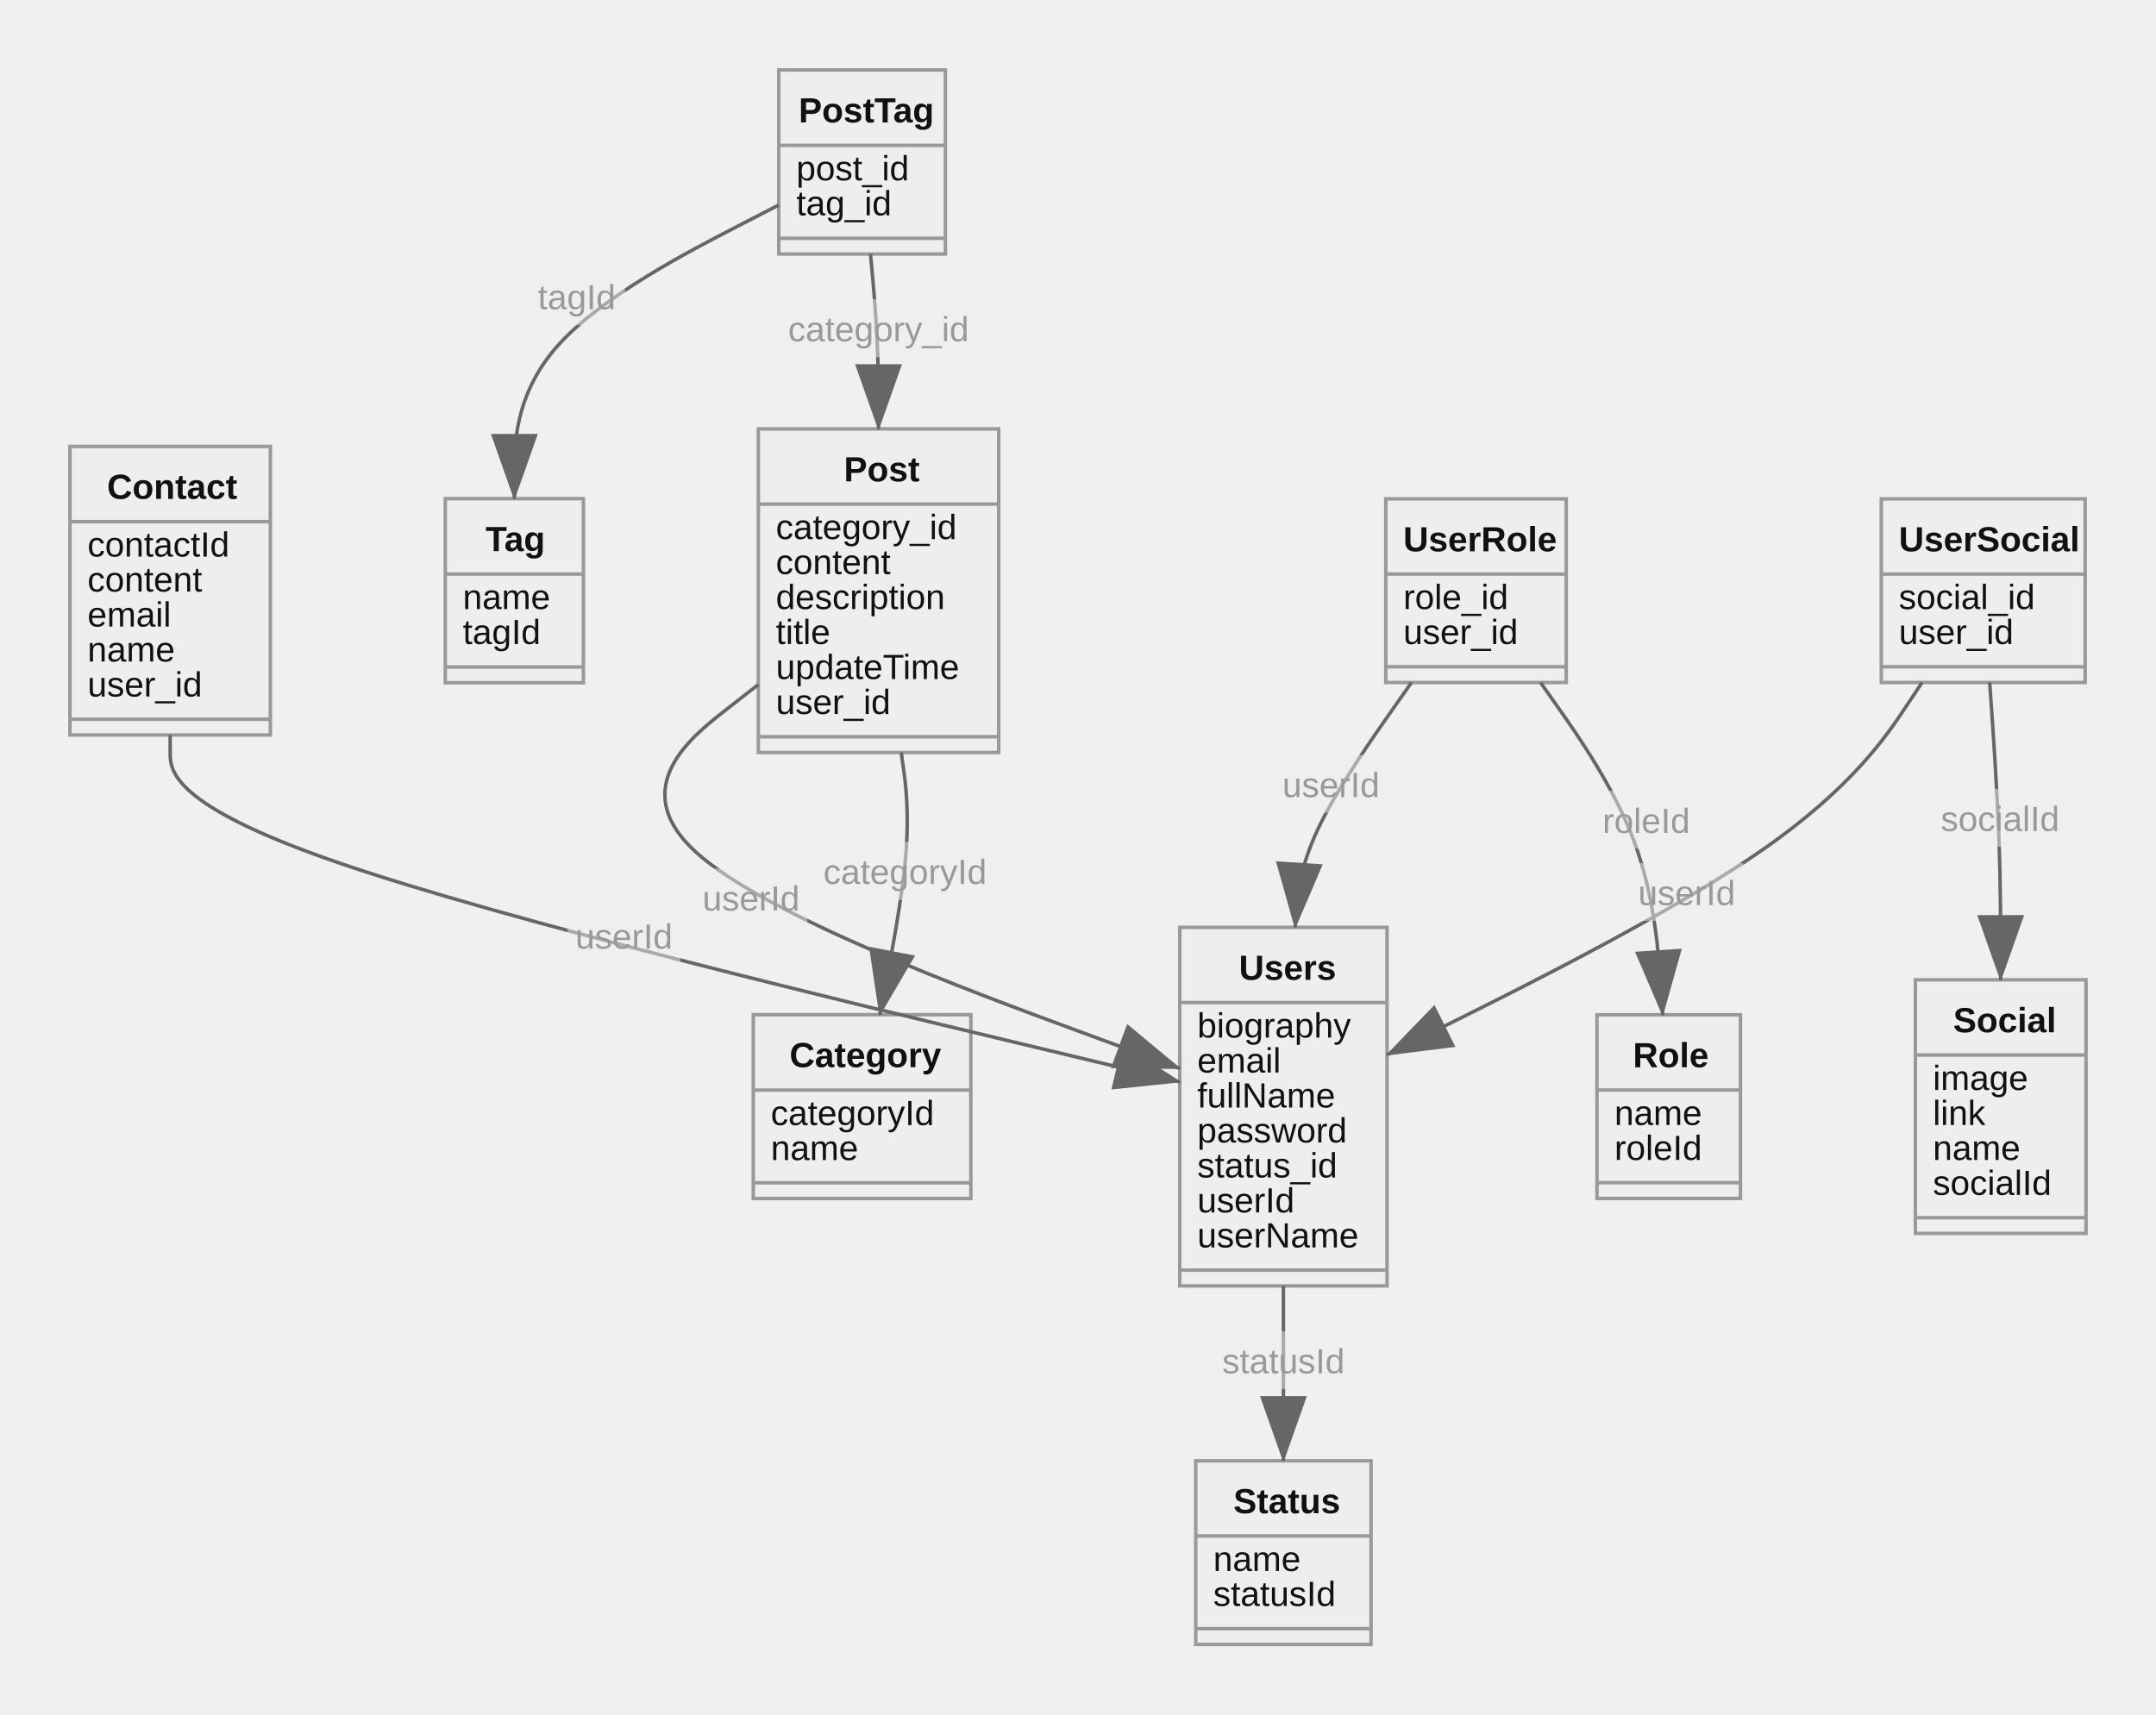
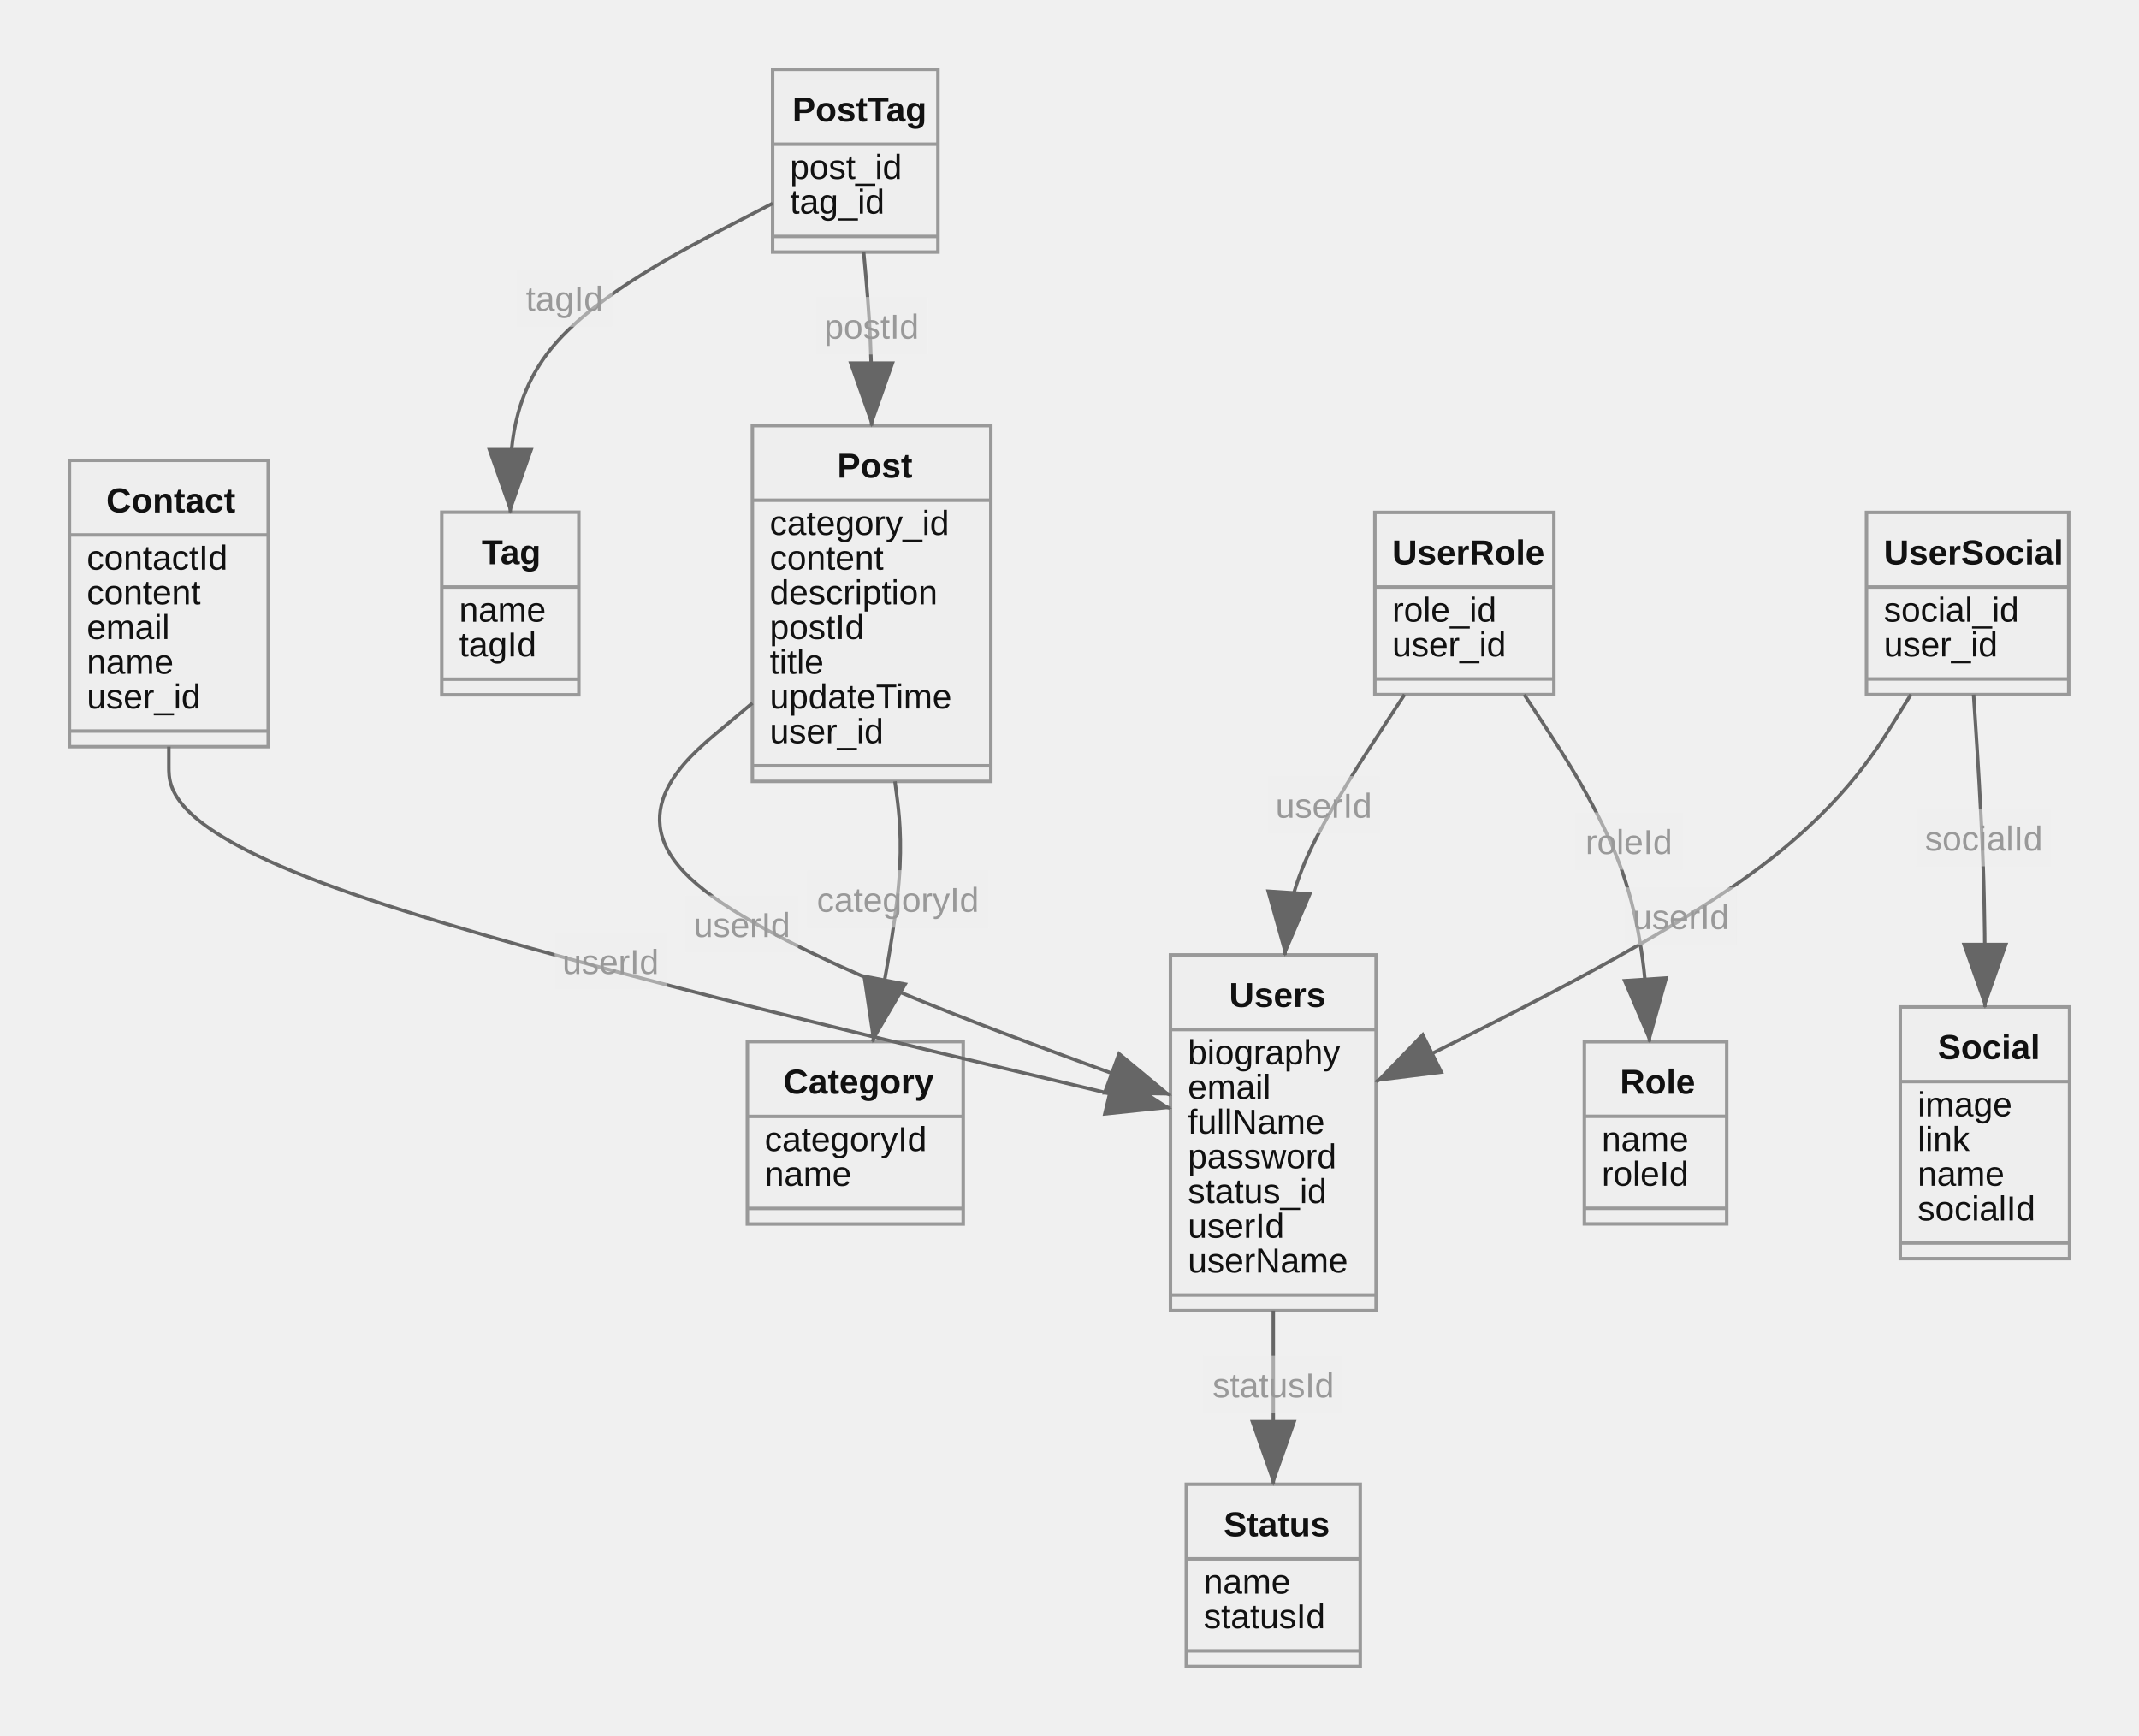
- <svg xmlns="http://www.w3.org/2000/svg" id="mermaidSvgChart" width="100%" height="490.125" style="max-width: 616.27px;" viewBox="-20 -20 616.27 490.125">
+ <svg xmlns="http://www.w3.org/2000/svg" id="mermaidSvgChart" width="100%" height="500.125" style="max-width: 616.27px;" viewBox="-20 -20 616.27 500.125">
  <style>#mermaidSvgChart{font-family:"trebuchet ms",verdana,arial,sans-serif;font-size:16px;fill:#000000;}#mermaidSvgChart .error-icon{fill:#552222;}#mermaidSvgChart .error-text{fill:#552222;stroke:#552222;}#mermaidSvgChart .edge-thickness-normal{stroke-width:2px;}#mermaidSvgChart .edge-thickness-thick{stroke-width:3.5px;}#mermaidSvgChart .edge-pattern-solid{stroke-dasharray:0;}#mermaidSvgChart .edge-pattern-dashed{stroke-dasharray:3;}#mermaidSvgChart .edge-pattern-dotted{stroke-dasharray:2;}#mermaidSvgChart .marker{fill:#666;stroke:#666;}#mermaidSvgChart .marker.cross{stroke:#666;}#mermaidSvgChart svg{font-family:"trebuchet ms",verdana,arial,sans-serif;font-size:16px;}#mermaidSvgChart g.classGroup text{fill:#999;fill:#111111;stroke:none;font-family:"trebuchet ms",verdana,arial,sans-serif;font-size:10px;}#mermaidSvgChart g.classGroup text .title{font-weight:bolder;}#mermaidSvgChart .classTitle{font-weight:bolder;}#mermaidSvgChart .node rect,#mermaidSvgChart .node circle,#mermaidSvgChart .node ellipse,#mermaidSvgChart .node polygon,#mermaidSvgChart .node path{fill:#eee;stroke:#999;stroke-width:1px;}#mermaidSvgChart .divider{stroke:#999;stroke:1;}#mermaidSvgChart g.clickable{cursor:pointer;}#mermaidSvgChart g.classGroup rect{fill:#eee;stroke:#999;}#mermaidSvgChart g.classGroup line{stroke:#999;stroke-width:1;}#mermaidSvgChart .classLabel .box{stroke:none;stroke-width:0;fill:#eee;opacity:0.5;}#mermaidSvgChart .classLabel .label{fill:#999;font-size:10px;}#mermaidSvgChart .relation{stroke:#666;stroke-width:1;fill:none;}#mermaidSvgChart .dashed-line{stroke-dasharray:3;}#mermaidSvgChart #compositionStart,#mermaidSvgChart .composition{fill:#666 !important;stroke:#666 !important;stroke-width:1;}#mermaidSvgChart #compositionEnd,#mermaidSvgChart .composition{fill:#666 !important;stroke:#666 !important;stroke-width:1;}#mermaidSvgChart #dependencyStart,#mermaidSvgChart .dependency{fill:#666 !important;stroke:#666 !important;stroke-width:1;}#mermaidSvgChart #dependencyStart,#mermaidSvgChart .dependency{fill:#666 !important;stroke:#666 !important;stroke-width:1;}#mermaidSvgChart #extensionStart,#mermaidSvgChart .extension{fill:#666 !important;stroke:#666 !important;stroke-width:1;}#mermaidSvgChart #extensionEnd,#mermaidSvgChart .extension{fill:#666 !important;stroke:#666 !important;stroke-width:1;}#mermaidSvgChart #aggregationStart,#mermaidSvgChart .aggregation{fill:#eee !important;stroke:#666 !important;stroke-width:1;}#mermaidSvgChart #aggregationEnd,#mermaidSvgChart .aggregation{fill:#eee !important;stroke:#666 !important;stroke-width:1;}#mermaidSvgChart .edgeTerminals{font-size:11px;}#mermaidSvgChart:root{--mermaid-font-family:"trebuchet ms",verdana,arial,sans-serif;}#mermaidSvgChart class{fill:apa;}</style>
  <g />
  <defs>
    <marker id="extensionStart" class="extension" refX="0" refY="7" markerWidth="190" markerHeight="240" orient="auto">
      <path d="M 1,7 L18,13 V 1 Z" />
    </marker>
  </defs>
  <defs>
    <marker id="extensionEnd" refX="19" refY="7" markerWidth="20" markerHeight="28" orient="auto">
      <path d="M 1,1 V 13 L18,7 Z" />
    </marker>
  </defs>
  <defs>
    <marker id="compositionStart" class="extension" refX="0" refY="7" markerWidth="190" markerHeight="240" orient="auto">
      <path d="M 18,7 L9,13 L1,7 L9,1 Z" />
    </marker>
  </defs>
  <defs>
    <marker id="compositionEnd" refX="19" refY="7" markerWidth="20" markerHeight="28" orient="auto">
      <path d="M 18,7 L9,13 L1,7 L9,1 Z" />
    </marker>
  </defs>
  <defs>
    <marker id="aggregationStart" class="extension" refX="0" refY="7" markerWidth="190" markerHeight="240" orient="auto">
      <path d="M 18,7 L9,13 L1,7 L9,1 Z" />
    </marker>
  </defs>
  <defs>
    <marker id="aggregationEnd" refX="19" refY="7" markerWidth="20" markerHeight="28" orient="auto">
      <path d="M 18,7 L9,13 L1,7 L9,1 Z" />
    </marker>
  </defs>
  <defs>
    <marker id="dependencyStart" class="extension" refX="0" refY="7" markerWidth="190" markerHeight="240" orient="auto">
      <path d="M 5,7 L9,13 L1,7 L9,1 Z" />
    </marker>
  </defs>
  <defs>
    <marker id="dependencyEnd" refX="19" refY="7" markerWidth="20" markerHeight="28" orient="auto">
      <path d="M 18,7 L9,13 L14,7 L9,1 Z" />
    </marker>
  </defs>
-   <g id="classid-Category-0" class="classGroup" transform="translate(195.3242,270.0938 )">
+   <g id="classid-Category-0" class="classGroup" transform="translate(195.3242,280.0938 )">
    <rect x="0" y="0" width="62.188" height="52.562" class=" " />
    <text y="15" x="0">
      <tspan class="title" x="10.367">Category</tspan>
    </text>
    <line x1="0" y1="21.562" y2="21.562" x2="62.188" />
    <text x="5" y="31.562" fill="white" class="classText">
      <tspan x="5">categoryId</tspan>
      <tspan x="5" dy="10">name</tspan>
    </text>
    <line x1="0" y1="48.062" y2="48.062" x2="62.188" />
    <text x="5" y="63.062" fill="white" class="classText" />
  </g>
-   <g id="classid-Contact-1" class="classGroup" transform="translate(0,107.625 )">
+   <g id="classid-Contact-1" class="classGroup" transform="translate(0,112.625 )">
    <rect x="0" y="0" width="57.281" height="82.5" class=" " />
    <text y="15" x="0">
      <tspan class="title" x="10.609">Contact</tspan>
    </text>
    <line x1="0" y1="21.5" y2="21.5" x2="57.281" />
    <text x="5" y="31.5" fill="white" class="classText">
      <tspan x="5">contactId</tspan>
      <tspan x="5" dy="10">content</tspan>
      <tspan x="5" dy="10">email</tspan>
      <tspan x="5" dy="10">name</tspan>
      <tspan x="5" dy="10">user_id</tspan>
    </text>
    <line x1="0" y1="78" y2="78" x2="57.281" />
    <text x="5" y="93" fill="white" class="classText" />
  </g>
  <g id="classid-Post-2" class="classGroup" transform="translate(196.7656,102.625 )">
-     <rect x="0" y="0" width="68.703" height="92.5" class=" " />
+     <rect x="0" y="0" width="68.703" height="102.5" class=" " />
    <text y="15" x="0">
      <tspan class="title" x="24.445">Post</tspan>
    </text>
    <line x1="0" y1="21.5" y2="21.5" x2="68.703" />
    <text x="5" y="31.5" fill="white" class="classText">
      <tspan x="5">category_id</tspan>
      <tspan x="5" dy="10">content</tspan>
      <tspan x="5" dy="10">description</tspan>
+       <tspan x="5" dy="10">postId</tspan>
      <tspan x="5" dy="10">title</tspan>
      <tspan x="5" dy="10">updateTime</tspan>
      <tspan x="5" dy="10">user_id</tspan>
    </text>
-     <line x1="0" y1="88" y2="88" x2="68.703" />
-     <text x="5" y="103" fill="white" class="classText" />
+     <line x1="0" y1="98" y2="98" x2="68.703" />
+     <text x="5" y="113" fill="white" class="classText" />
  </g>
  <g id="classid-PostTag-3" class="classGroup" transform="translate(202.6055,0 )">
    <rect x="0" y="0" width="47.625" height="52.625" class=" " />
    <text y="15" x="0">
      <tspan class="title" x="5.68">PostTag</tspan>
    </text>
    <line x1="0" y1="21.562" y2="21.562" x2="47.625" />
    <text x="5" y="31.562" fill="white" class="classText">
      <tspan x="5">post_id</tspan>
      <tspan x="5" dy="10">tag_id</tspan>
    </text>
    <line x1="0" y1="48.125" y2="48.125" x2="47.625" />
    <text x="5" y="63.125" fill="white" class="classText" />
  </g>
-   <g id="classid-Role-4" class="classGroup" transform="translate(436.4727,270.125 )">
+   <g id="classid-Role-4" class="classGroup" transform="translate(436.4727,280.125 )">
    <rect x="0" y="0" width="41.016" height="52.5" class=" " />
    <text y="15" x="0">
      <tspan class="title" x="10.273">Role</tspan>
    </text>
    <line x1="0" y1="21.5" y2="21.5" x2="41.016" />
    <text x="5" y="31.5" fill="white" class="classText">
      <tspan x="5">name</tspan>
      <tspan x="5" dy="10">roleId</tspan>
    </text>
    <line x1="0" y1="48" y2="48" x2="41.016" />
    <text x="5" y="63" fill="white" class="classText" />
  </g>
-   <g id="classid-Social-5" class="classGroup" transform="translate(527.4883,260.125 )">
+   <g id="classid-Social-5" class="classGroup" transform="translate(527.4883,270.125 )">
    <rect x="0" y="0" width="48.781" height="72.5" class=" " />
    <text y="15" x="0">
      <tspan class="title" x="10.812">Social</tspan>
    </text>
    <line x1="0" y1="21.5" y2="21.5" x2="48.781" />
    <text x="5" y="31.5" fill="white" class="classText">
      <tspan x="5">image</tspan>
      <tspan x="5" dy="10">link</tspan>
      <tspan x="5" dy="10">name</tspan>
      <tspan x="5" dy="10">socialId</tspan>
    </text>
    <line x1="0" y1="68" y2="68" x2="48.781" />
    <text x="5" y="83" fill="white" class="classText" />
  </g>
-   <g id="classid-Status-6" class="classGroup" transform="translate(321.793,397.625 )">
+   <g id="classid-Status-6" class="classGroup" transform="translate(321.793,407.625 )">
    <rect x="0" y="0" width="50.109" height="52.5" class=" " />
    <text y="15" x="0">
      <tspan class="title" x="10.758">Status</tspan>
    </text>
    <line x1="0" y1="21.5" y2="21.5" x2="50.109" />
    <text x="5" y="31.5" fill="white" class="classText">
      <tspan x="5">name</tspan>
      <tspan x="5" dy="10">statusId</tspan>
    </text>
    <line x1="0" y1="48" y2="48" x2="50.109" />
    <text x="5" y="63" fill="white" class="classText" />
  </g>
-   <g id="classid-Tag-7" class="classGroup" transform="translate(107.2812,122.5625 )">
+   <g id="classid-Tag-7" class="classGroup" transform="translate(107.2812,127.5625 )">
    <rect x="0" y="0" width="39.484" height="52.625" class=" " />
    <text y="15" x="0">
      <tspan class="title" x="11.508">Tag</tspan>
    </text>
    <line x1="0" y1="21.562" y2="21.562" x2="39.484" />
    <text x="5" y="31.562" fill="white" class="classText">
      <tspan x="5">name</tspan>
      <tspan x="5" dy="10">tagId</tspan>
    </text>
    <line x1="0" y1="48.125" y2="48.125" x2="39.484" />
    <text x="5" y="63.125" fill="white" class="classText" />
  </g>
-   <g id="classid-UserRole-8" class="classGroup" transform="translate(376.1133,122.625 )">
+   <g id="classid-UserRole-8" class="classGroup" transform="translate(376.1133,127.625 )">
    <rect x="0" y="0" width="51.578" height="52.5" class=" " />
    <text y="15" x="0">
      <tspan class="title" x="5">UserRole</tspan>
    </text>
    <line x1="0" y1="21.5" y2="21.5" x2="51.578" />
    <text x="5" y="31.5" fill="white" class="classText">
      <tspan x="5">role_id</tspan>
      <tspan x="5" dy="10">user_id</tspan>
    </text>
    <line x1="0" y1="48" y2="48" x2="51.578" />
    <text x="5" y="63" fill="white" class="classText" />
  </g>
-   <g id="classid-UserSocial-9" class="classGroup" transform="translate(517.7578,122.625 )">
+   <g id="classid-UserSocial-9" class="classGroup" transform="translate(517.7578,127.625 )">
    <rect x="0" y="0" width="58.266" height="52.5" class=" " />
    <text y="15" x="0">
      <tspan class="title" x="5">UserSocial</tspan>
    </text>
    <line x1="0" y1="21.5" y2="21.5" x2="58.266" />
    <text x="5" y="31.5" fill="white" class="classText">
      <tspan x="5">social_id</tspan>
      <tspan x="5" dy="10">user_id</tspan>
    </text>
    <line x1="0" y1="48" y2="48" x2="58.266" />
    <text x="5" y="63" fill="white" class="classText" />
  </g>
-   <g id="classid-Users-10" class="classGroup" transform="translate(317.2227,245.125 )">
+   <g id="classid-Users-10" class="classGroup" transform="translate(317.2227,255.125 )">
    <rect x="0" y="0" width="59.25" height="102.5" class=" " />
    <text y="15" x="0">
      <tspan class="title" x="16.914">Users</tspan>
    </text>
    <line x1="0" y1="21.5" y2="21.5" x2="59.25" />
    <text x="5" y="31.5" fill="white" class="classText">
      <tspan x="5">biography</tspan>
      <tspan x="5" dy="10">email</tspan>
      <tspan x="5" dy="10">fullName</tspan>
      <tspan x="5" dy="10">password</tspan>
      <tspan x="5" dy="10">status_id</tspan>
      <tspan x="5" dy="10">userId</tspan>
      <tspan x="5" dy="10">userName</tspan>
    </text>
    <line x1="0" y1="98" y2="98" x2="59.25" />
    <text x="5" y="113" fill="white" class="classText" />
  </g>
-   <path d="M28.641,190.125L28.641,195.125C28.641,200.125,28.641,210.125,76.738,226.65C124.835,243.175,221.029,266.226,269.126,277.751L317.223,289.276" id="edge0" class="relation" marker-end="url(#extensionEnd)" />
-   <g class="classLabel">
-     <rect class="box" x="142.234" y="239.203" width="32.219" height="16.516" />
-     <text class="label" x="158.345" y="251.205" fill="red" text-anchor="middle">userId</text>
-   </g>
-   <path d="M237.608,195.125L238.193,199.292C238.778,203.458,239.948,211.792,238.927,224.286C237.906,236.781,234.695,253.438,233.09,261.766L231.484,270.094" id="edge1" class="relation" marker-end="url(#extensionEnd)" />
-   <g class="classLabel">
-     <rect class="box" x="212.594" y="220.703" width="52.203" height="16.578" />
-     <text class="label" x="238.69" y="232.715" fill="red" text-anchor="middle">categoryId</text>
-   </g>
-   <path d="M196.766,175.701L187.285,183.105C177.803,190.509,158.841,205.317,178.917,223.61C198.993,241.904,258.108,263.682,287.665,274.571L317.223,285.461" id="edge2" class="relation" marker-end="url(#extensionEnd)" />
-   <g class="classLabel">
-     <rect class="box" x="178.578" y="228.312" width="32.219" height="16.516" />
-     <text class="label" x="194.687" y="240.317" fill="red" text-anchor="middle">userId</text>
+   <path d="M28.641,195.125L28.641,200.958C28.641,206.792,28.641,218.458,76.738,235.817C124.835,253.175,221.029,276.226,269.126,287.751L317.223,299.276" id="edge0" class="relation" marker-end="url(#extensionEnd)" />
+   <g class="classLabel">
+     <rect class="box" x="139.797" y="248.609" width="32.234" height="16.516" />
+     <text class="label" x="155.913" y="260.623" fill="red" text-anchor="middle">userId</text>
+   </g>
+   <path d="M237.838,205.125L238.385,209.292C238.931,213.458,240.024,221.792,238.965,234.286C237.906,246.781,234.695,263.438,233.09,271.766L231.484,280.094" id="edge1" class="relation" marker-end="url(#extensionEnd)" />
+   <g class="classLabel">
+     <rect class="box" x="212.594" y="230.719" width="52.188" height="16.562" />
+     <text class="label" x="238.687" y="242.73" fill="red" text-anchor="middle">categoryId</text>
+   </g>
+   <path d="M196.766,182.583L187.285,190.507C177.803,198.431,158.841,214.278,178.917,233.091C198.993,251.904,258.108,273.682,287.665,284.571L317.223,295.461" id="edge2" class="relation" marker-end="url(#extensionEnd)" />
+   <g class="classLabel">
+     <rect class="box" x="177.656" y="237.969" width="32.219" height="16.516" />
+     <text class="label" x="193.768" y="249.978" fill="red" text-anchor="middle">userId</text>
  </g>
  <path d="M228.828,52.625L229.209,56.792C229.591,60.958,230.354,69.292,230.736,77.625C231.117,85.958,231.117,94.292,231.117,98.458L231.117,102.625" id="edge3" class="relation" marker-end="url(#extensionEnd)" />
  <g class="classLabel">
-     <rect class="box" x="202.359" y="65.562" width="57.516" height="16.562" />
-     <text class="label" x="231.112" y="77.573" fill="red" text-anchor="middle">category_id</text>
-   </g>
-   <path d="M202.605,38.606L190.008,45.109C177.411,51.612,152.217,64.619,139.62,78.611C127.023,92.604,127.023,107.583,127.023,115.073L127.023,122.562" id="edge4" class="relation" marker-end="url(#extensionEnd)" />
-   <g class="classLabel">
-     <rect class="box" x="131.047" y="56.422" width="27.609" height="16.562" />
-     <text class="label" x="144.849" y="68.422" fill="red" text-anchor="middle">tagId</text>
-   </g>
-   <path d="M420.348,175.125L425.618,182.625C430.888,190.125,441.428,205.125,447.246,220.958C453.064,236.792,454.16,253.458,454.707,261.792L455.255,270.125" id="edge5" class="relation" marker-end="url(#extensionEnd)" />
-   <g class="classLabel">
-     <rect class="box" x="435.047" y="206.109" width="31.031" height="16.516" />
-     <text class="label" x="450.563" y="218.124" fill="red" text-anchor="middle">roleId</text>
-   </g>
-   <path d="M383.457,175.125L378.187,182.625C372.917,190.125,362.376,205.125,356.834,216.792C351.291,228.458,350.746,236.792,350.473,240.958L350.2,245.125" id="edge6" class="relation" marker-end="url(#extensionEnd)" />
-   <g class="classLabel">
-     <rect class="box" x="344.328" y="195.859" width="32.234" height="16.516" />
-     <text class="label" x="360.444" y="207.874" fill="red" text-anchor="middle">userId</text>
-   </g>
-   <path d="M548.728,175.125L549.253,182.625C549.779,190.125,550.829,205.125,551.354,219.292C551.879,233.458,551.879,246.792,551.879,253.458L551.879,260.125" id="edge7" class="relation" marker-end="url(#extensionEnd)" />
-   <g class="classLabel">
-     <rect class="box" x="532.312" y="205.562" width="38.781" height="16.516" />
-     <text class="label" x="551.7" y="217.576" fill="red" text-anchor="middle">socialId</text>
-   </g>
-   <path d="M529.401,175.125L524.404,182.625C519.406,190.125,509.412,205.125,483.924,222.866C458.436,240.606,417.454,261.088,396.964,271.329L376.473,281.569" id="edge8" class="relation" marker-end="url(#extensionEnd)" />
-   <g class="classLabel">
-     <rect class="box" x="446.016" y="226.75" width="32.219" height="16.516" />
-     <text class="label" x="462.13" y="238.76" fill="red" text-anchor="middle">userId</text>
-   </g>
-   <path d="M346.848,347.625L346.848,351.792C346.848,355.958,346.848,364.292,346.848,372.625C346.848,380.958,346.848,389.292,346.848,393.458L346.848,397.625" id="edge9" class="relation" marker-end="url(#extensionEnd)" />
-   <g class="classLabel">
-     <rect class="box" x="326.797" y="360.625" width="40.109" height="16.5" />
-     <text class="label" x="346.848" y="372.625" fill="red" text-anchor="middle">statusId</text>
+     <rect class="box" x="214.953" y="65.562" width="32.312" height="16.562" />
+     <text class="label" x="231.112" y="77.573" fill="red" text-anchor="middle">postId</text>
+   </g>
+   <path d="M202.605,38.606L190.008,45.109C177.411,51.612,152.217,64.619,139.62,79.445C127.023,94.271,127.023,110.917,127.023,119.24L127.023,127.562" id="edge4" class="relation" marker-end="url(#extensionEnd)" />
+   <g class="classLabel">
+     <rect class="box" x="128.828" y="57.562" width="27.609" height="16.562" />
+     <text class="label" x="142.628" y="69.569" fill="red" text-anchor="middle">tagId</text>
+   </g>
+   <path d="M419.138,180.125L424.61,188.458C430.082,196.792,441.025,213.458,447.045,230.125C453.064,246.792,454.16,263.458,454.707,271.792L455.255,280.125" id="edge5" class="relation" marker-end="url(#extensionEnd)" />
+   <g class="classLabel">
+     <rect class="box" x="433.797" y="214.062" width="31.016" height="16.516" />
+     <text class="label" x="449.305" y="226.068" fill="red" text-anchor="middle">roleId</text>
+   </g>
+   <path d="M384.666,180.125L379.195,188.458C373.723,196.792,362.779,213.458,357.035,225.958C351.291,238.458,350.746,246.792,350.473,250.958L350.2,255.125" id="edge6" class="relation" marker-end="url(#extensionEnd)" />
+   <g class="classLabel">
+     <rect class="box" x="345.266" y="203.594" width="32.219" height="16.516" />
+     <text class="label" x="361.376" y="215.596" fill="red" text-anchor="middle">userId</text>
+   </g>
+   <path d="M548.608,180.125L549.153,188.458C549.698,196.792,550.789,213.458,551.334,228.458C551.879,243.458,551.879,256.792,551.879,263.458L551.879,270.125" id="edge7" class="relation" marker-end="url(#extensionEnd)" />
+   <g class="classLabel">
+     <rect class="box" x="532.156" y="213.078" width="38.781" height="16.516" />
+     <text class="label" x="551.549" y="225.082" fill="red" text-anchor="middle">socialId</text>
+   </g>
+   <path d="M530.548,180.125L525.359,188.458C520.171,196.792,509.795,213.458,484.115,232.032C458.436,250.606,417.454,271.088,396.964,281.329L376.473,291.569" id="edge8" class="relation" marker-end="url(#extensionEnd)" />
+   <g class="classLabel">
+     <rect class="box" x="448.172" y="235.672" width="32.234" height="16.516" />
+     <text class="label" x="464.288" y="247.682" fill="red" text-anchor="middle">userId</text>
+   </g>
+   <path d="M346.848,357.625L346.848,361.792C346.848,365.958,346.848,374.292,346.848,382.625C346.848,390.958,346.848,399.292,346.848,403.458L346.848,407.625" id="edge9" class="relation" marker-end="url(#extensionEnd)" />
+   <g class="classLabel">
+     <rect class="box" x="326.797" y="370.625" width="40.109" height="16.5" />
+     <text class="label" x="346.848" y="382.625" fill="red" text-anchor="middle">statusId</text>
  </g>
</svg>
